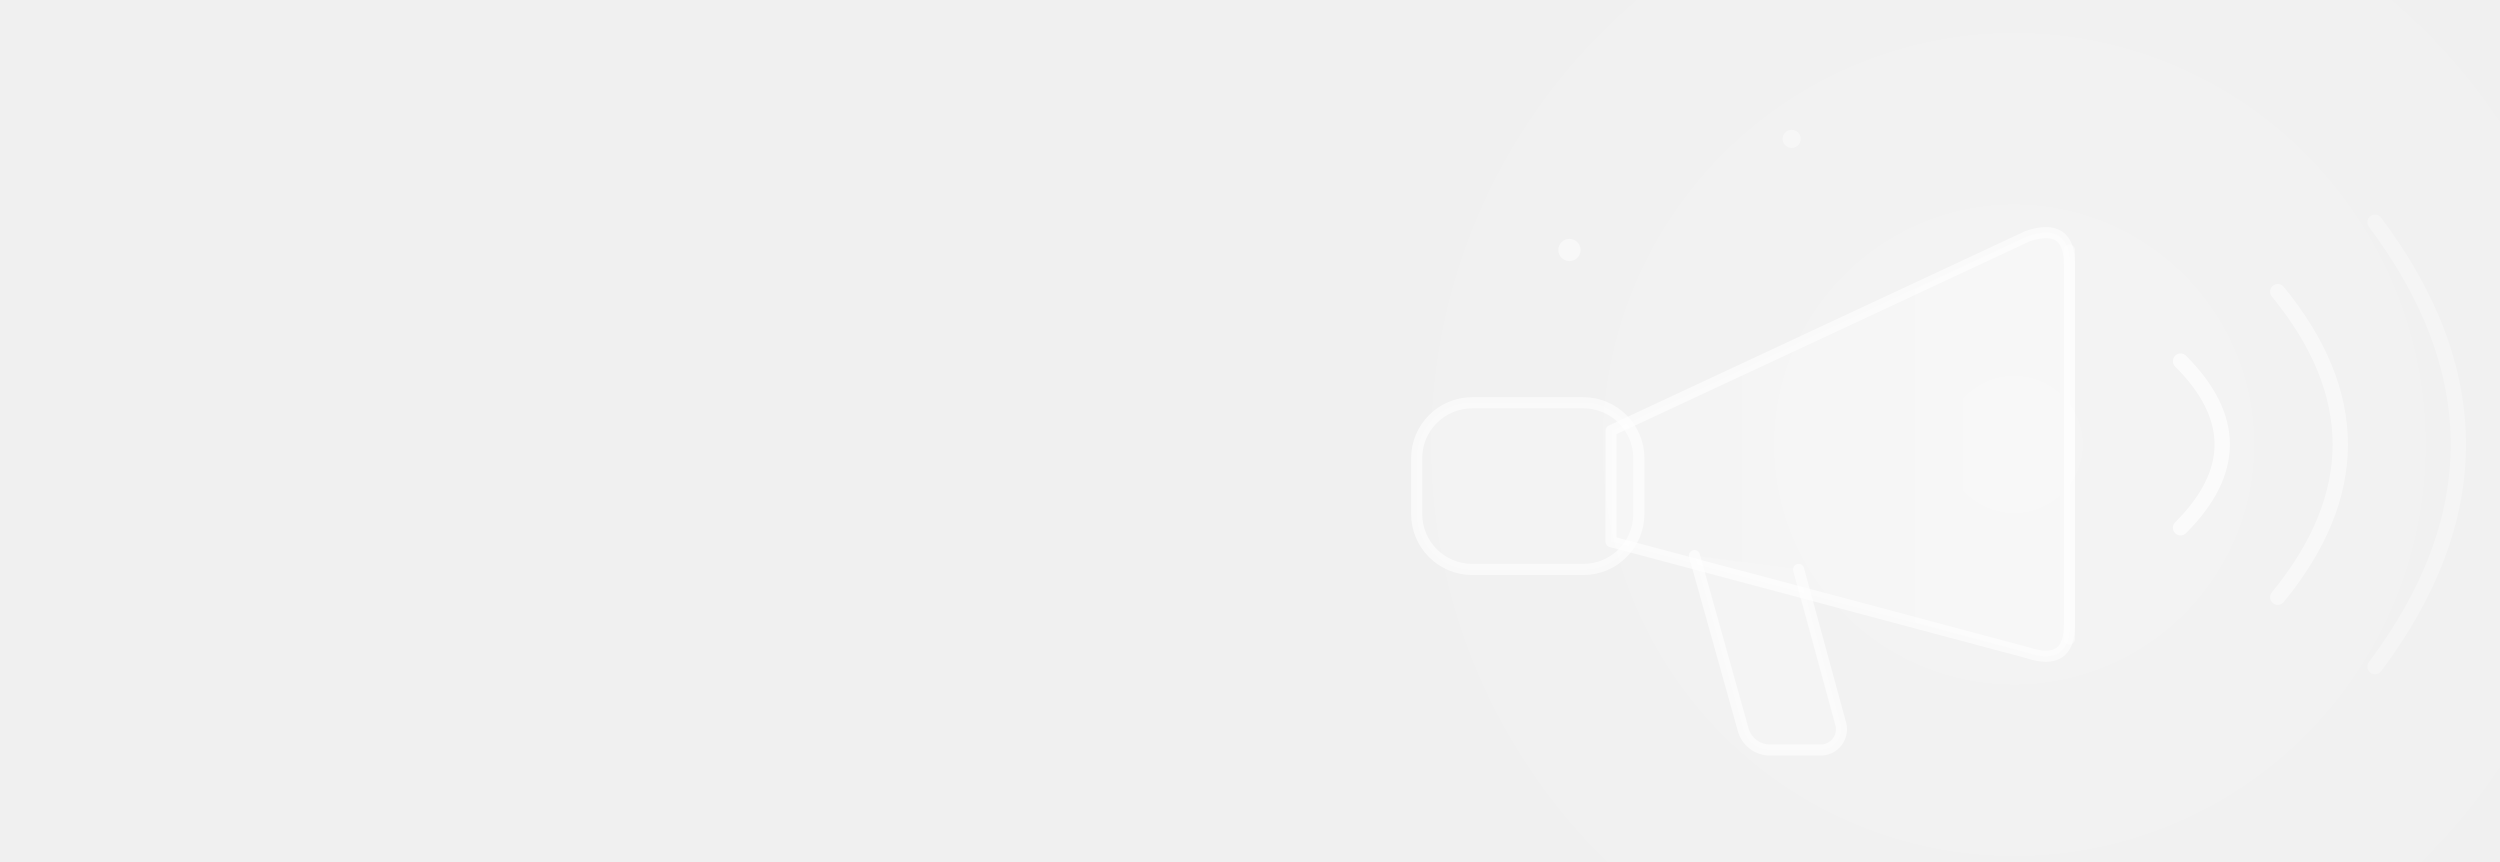
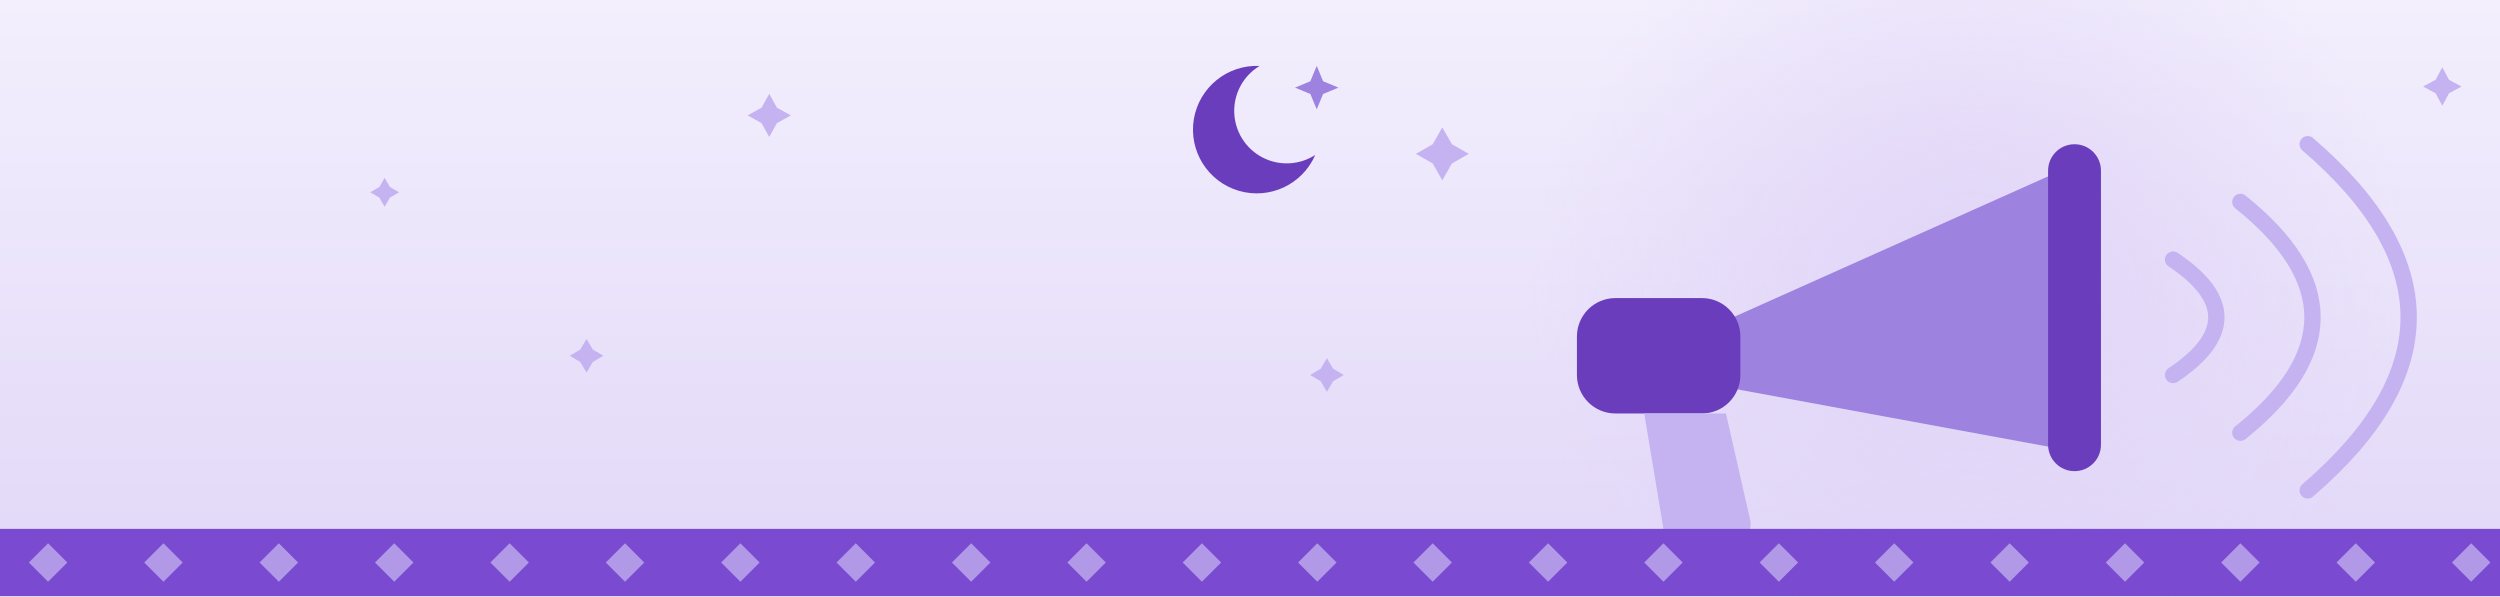
- <svg xmlns="http://www.w3.org/2000/svg" viewBox="0 0 360 124" width="360" height="124" fill="none">
+ <svg xmlns="http://www.w3.org/2000/svg" viewBox="0 0 520 124" width="520" height="124" preserveAspectRatio="xMaxYMax slice">
  <defs>
-     <linearGradient id="f" x1="0" y1="0" x2="1" y2="0">
-       <stop offset="0" stop-color="#fff" stop-opacity=".12" />
-       <stop offset="1" stop-color="#fff" stop-opacity=".38" />
+     <linearGradient id="bg-announcement" x1="0" y1="0" x2="0" y2="1">
+       <stop offset="0" stop-color="#f3effd" />
+       <stop offset="1" stop-color="#e1d7f8" />
    </linearGradient>
-     <radialGradient id="g" cx="50%" cy="50%" r="50%">
-       <stop offset="0" stop-color="#fff" stop-opacity=".26" />
-       <stop offset="1" stop-color="#fff" stop-opacity="0" />
+     <radialGradient id="gl-announcement" cx="50%" cy="50%" r="50%">
+       <stop offset="0" stop-color="#e0d4f7" />
+       <stop offset="1" stop-color="#e0d4f7" stop-opacity="0" />
    </radialGradient>
  </defs>
-   <circle cx="290" cy="64" r="96" fill="url(#g)" />
-   <g stroke="#fff" stroke-opacity=".6" stroke-width="1.6" stroke-linecap="round" stroke-linejoin="round">
-     <path d="M232 62L292 34Q298 32 298 38V90Q298 96 292 94L232 78Z" fill="url(#f)" />
-     <rect x="204" y="58" width="32" height="24" rx="8" fill="#fff" fill-opacity=".16" />
-     <path d="M244 80l7 25a4 4 0 0 0 4 3h7a3 3 0 0 0 3-4l-6-22" fill="#fff" fill-opacity=".14" />
-     <path d="M298 36V92" fill="none" stroke-opacity=".4" />
+   <rect width="520" height="124" fill="url(#bg-announcement)" />
+   <circle cx="410" cy="62" r="92" fill="url(#gl-announcement)" />
+   <path d="M356 68L432 34V94L356 80Z" fill="#9d82e0" />
+   <rect x="328" y="62" width="34" height="24" rx="8" fill="#6a3dbd" />
+   <rect x="426" y="30" width="11" height="68" rx="5.5" fill="#6a3dbd" />
+   <path d="M342 86h17l5 22a4 4 0 0 1-4 5h-10a4 4 0 0 1-4-3z" fill="#c4b3f0" />
+   <g fill="none" stroke="#c4b3f0" stroke-width="3.4" stroke-linecap="round">
+     <path d="M452 54Q470 66 452 78" />
+     <path d="M466 42Q496 66 466 90" />
+     <path d="M480 30Q522 66 480 102" />
  </g>
-   <g stroke="#fff" stroke-linecap="round" stroke-width="2.2" fill="none">
-     <path d="M314 52Q326 64 314 76" stroke-opacity=".7" />
-     <path d="M328 42Q346 64 328 86" stroke-opacity=".48" />
-     <path d="M342 32Q366 64 342 96" stroke-opacity=".28" />
+   <g transform="translate(238 2) scale(0.78)">
+     <path fill="#6a3dbd" d="M30.76 15.02A17 17 0 1 0 45.6 38.76A14 14 0 1 1 30.76 15.02Z" />
+     <path fill="#9d82e0" d="M46 15l1.7 4.1 4.1 1.7-4.1 1.7L46 26.6l-1.7-4.1-4.1-1.7 4.1-1.7z" />
  </g>
-   <g fill="#fff">
-     <circle cx="226" cy="36" r="1.6" fill-opacity=".5" />
-     <circle cx="258" cy="20" r="1.3" fill-opacity=".4" />
-   </g>
+   <path d="M300 26.5L302.0 30.0L305.5 32L302.0 34.0L300 37.5L298.0 34.0L294.5 32L298.0 30.0Z" fill="#c4b3f0" />
+   <path d="M160 19.5L161.6 22.4L164.5 24L161.6 25.6L160 28.5L158.4 25.6L155.5 24L158.4 22.4Z" fill="#c4b3f0" />
+   <path d="M122 70.5L123.3 72.7L125.5 74L123.3 75.3L122 77.5L120.7 75.3L118.5 74L120.7 72.7Z" fill="#c4b3f0" />
+   <path d="M80 37L81.1 38.9L83 40L81.1 41.1L80 43L78.9 41.1L77 40L78.9 38.9Z" fill="#c4b3f0" />
+   <path d="M508 14L509.4 16.6L512 18L509.4 19.4L508 22L506.6 19.4L504 18L506.6 16.6Z" fill="#c4b3f0" />
+   <path d="M276 74.5L277.3 76.7L279.5 78L277.3 79.3L276 81.5L274.7 79.3L272.5 78L274.7 76.7Z" fill="#c4b3f0" />
+   <path d="M0 110h520v14H0z" fill="#7a4bd0" />
+   <path d="M6 117l4-4 4 4-4 4zM30 117l4-4 4 4-4 4zM54 117l4-4 4 4-4 4zM78 117l4-4 4 4-4 4zM102 117l4-4 4 4-4 4zM126 117l4-4 4 4-4 4zM150 117l4-4 4 4-4 4zM174 117l4-4 4 4-4 4zM198 117l4-4 4 4-4 4zM222 117l4-4 4 4-4 4zM246 117l4-4 4 4-4 4zM270 117l4-4 4 4-4 4zM294 117l4-4 4 4-4 4zM318 117l4-4 4 4-4 4zM342 117l4-4 4 4-4 4zM366 117l4-4 4 4-4 4zM390 117l4-4 4 4-4 4zM414 117l4-4 4 4-4 4zM438 117l4-4 4 4-4 4zM462 117l4-4 4 4-4 4zM486 117l4-4 4 4-4 4zM510 117l4-4 4 4-4 4z" fill="#c4b3f0" opacity=".75" />
</svg>
